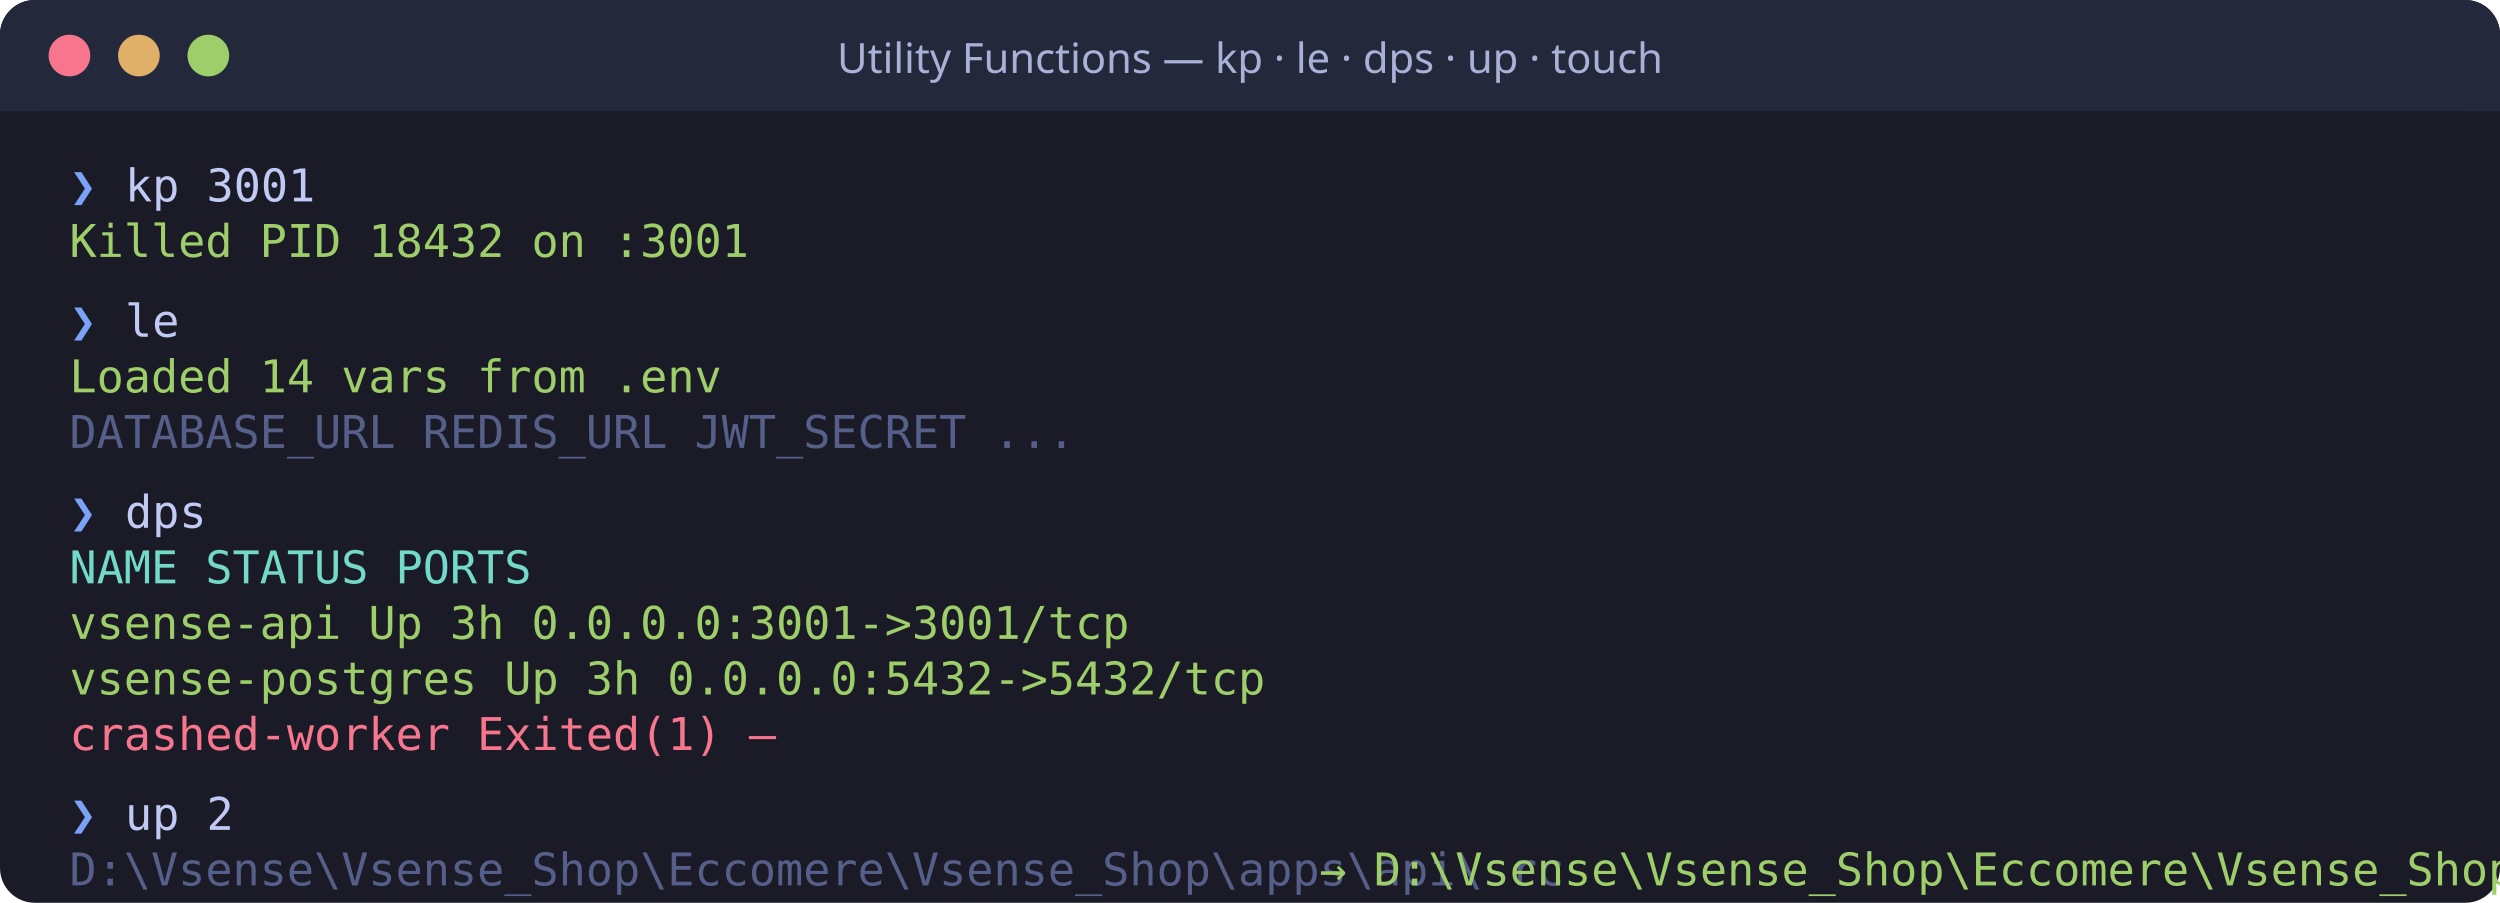
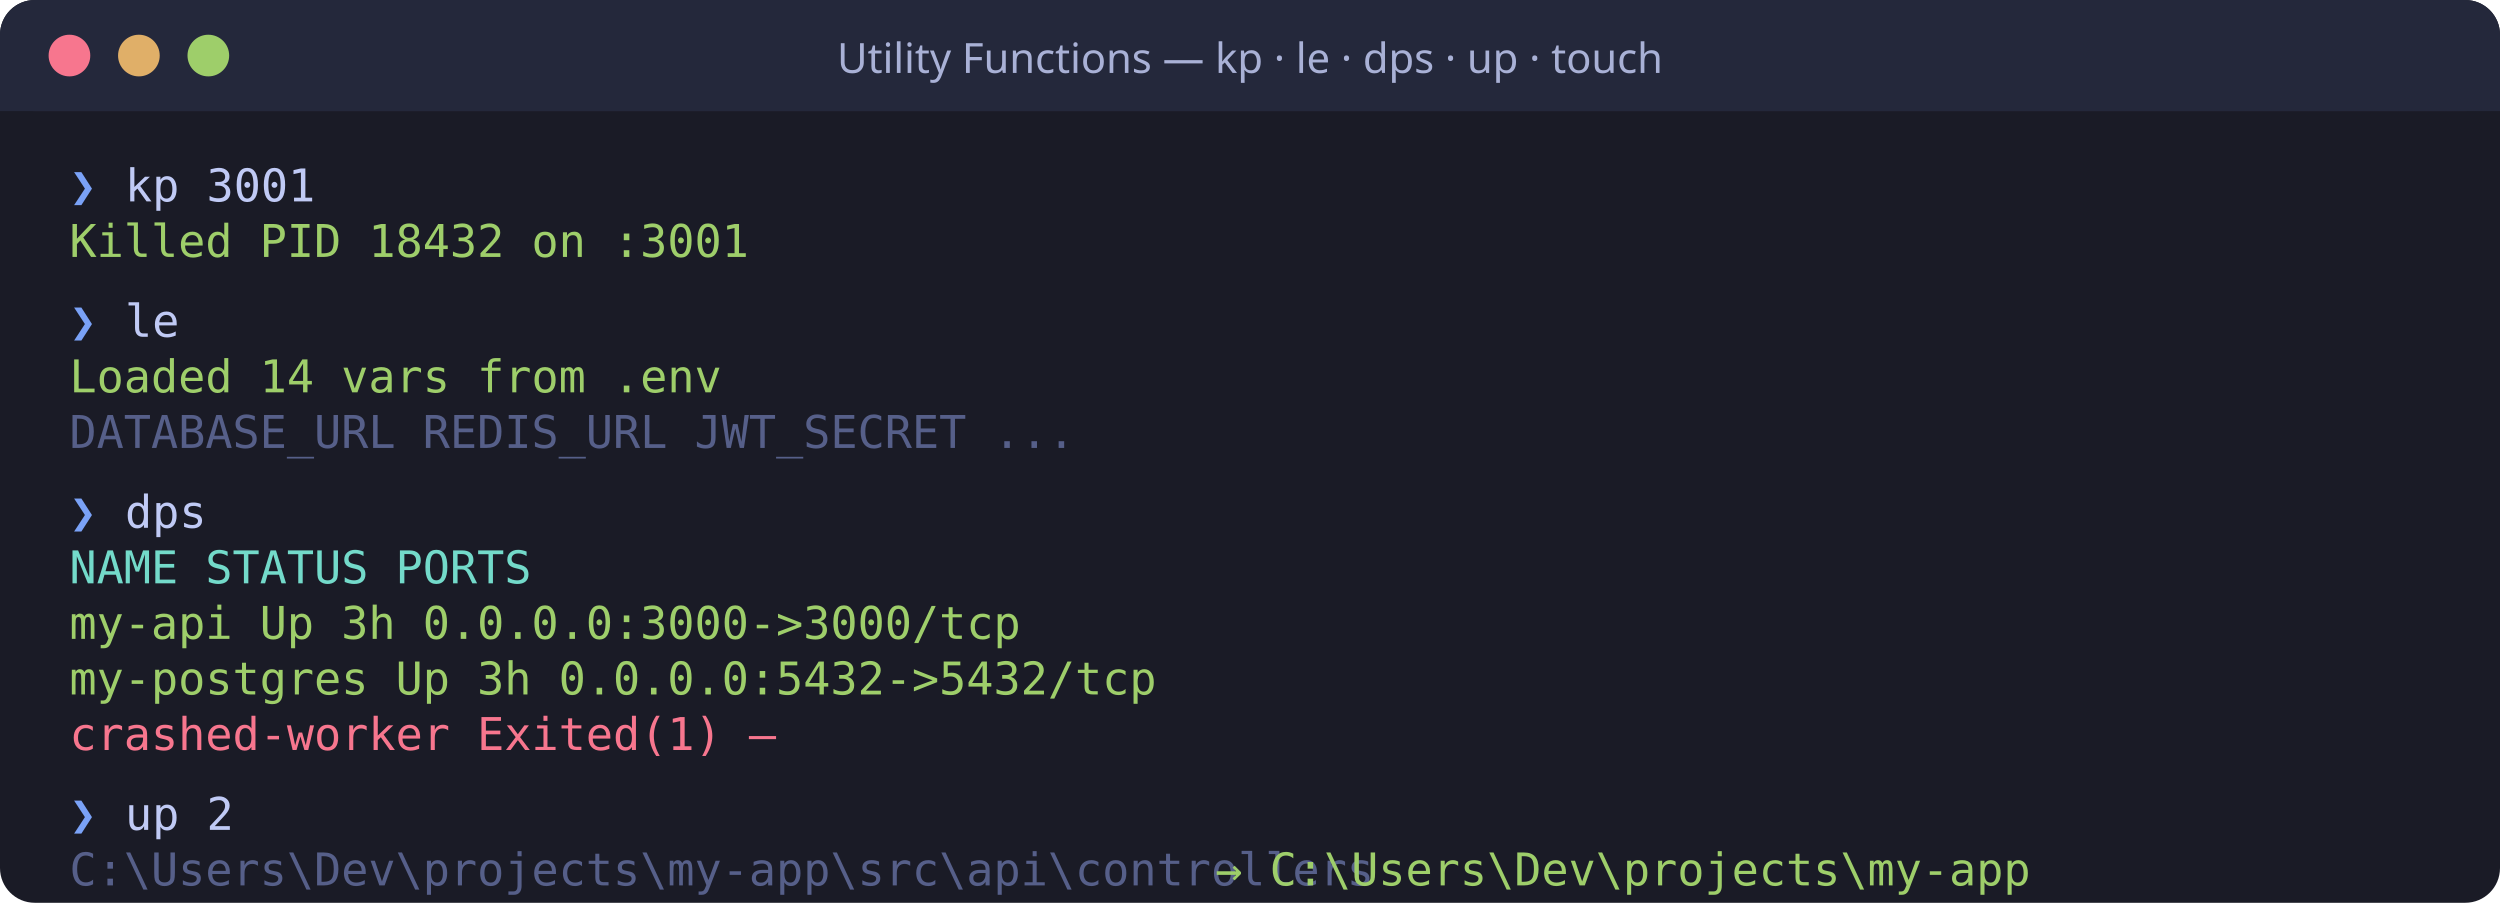
<svg xmlns="http://www.w3.org/2000/svg" viewBox="0 0 720 260" width="720" height="260">
  <defs>
    <style>
      .bg   { fill: #1a1b26; }
      .chrome { fill: #24283b; }
      .dot-r  { fill: #f7768e; }
      .dot-y  { fill: #e0af68; }
      .dot-g  { fill: #9ece6a; }
      .prompt { fill: #7aa2f7; font: bold 13px 'Cascadia Code','Consolas',monospace; }
      .cmd    { fill: #c0caf5; font: 13px 'Cascadia Code','Consolas',monospace; }
      .ok     { fill: #9ece6a; font: 13px 'Cascadia Code','Consolas',monospace; }
      .err    { fill: #f7768e; font: 13px 'Cascadia Code','Consolas',monospace; }
      .dim    { fill: #565f89; font: 13px 'Cascadia Code','Consolas',monospace; }
      .cyan   { fill: #73daca; font: 13px 'Cascadia Code','Consolas',monospace; }
      .title  { fill: #a9b1d6; font: 12px 'Segoe UI',sans-serif; }

      .r1  { animation: show 0s 0.3s both; }
      .r2  { animation: show 0s 0.9s both; }
      .r3  { animation: show 0s 1.5s both; }
      .r4  { animation: show 0s 2.1s both; }
      .r5  { animation: show 0s 2.7s both; }
      .r6  { animation: show 0s 3.3s both; }
      .r7  { animation: show 0s 3.9s both; }
      .r8  { animation: show 0s 4.5s both; }
      .r9  { animation: show 0s 5.1s both; }
      .r10 { animation: show 0s 5.7s both; }
      .r11 { animation: show 0s 6.3s both; }
      .r12 { animation: show 0s 6.9s both; }

      @keyframes show { from{opacity:0} to{opacity:1} }
    </style>
  </defs>
  <rect width="720" height="260" rx="10" class="bg" />
  <rect width="720" height="32" rx="10" class="chrome" />
  <rect y="22" width="720" height="10" class="chrome" />
  <circle cx="20" cy="16" r="6" class="dot-r" />
  <circle cx="40" cy="16" r="6" class="dot-y" />
  <circle cx="60" cy="16" r="6" class="dot-g" />
  <text x="360" y="21" text-anchor="middle" class="title">Utility Functions — kp · le · dps · up · touch</text>
  <text x="20" y="58" class="prompt r1">❯</text>
  <text x="36" y="58" class="cmd r1">kp 3001</text>
  <text x="20" y="74" class="ok r2">Killed PID 18432 on :3001</text>
  <text x="20" y="97" class="prompt r3">❯</text>
  <text x="36" y="97" class="cmd r3">le</text>
  <text x="20" y="113" class="ok r4">Loaded 14 vars from .env</text>
  <text x="20" y="129" class="dim r4">  DATABASE_URL  REDIS_URL  JWT_SECRET  ...</text>
  <text x="20" y="152" class="prompt r5">❯</text>
  <text x="36" y="152" class="cmd r5">dps</text>
  <text x="20" y="168" class="cyan r6">NAME              STATUS     PORTS</text>
-   <text x="20" y="184" class="ok r7">vsense-api        Up 3h      0.0.0.0:3001-&gt;3001/tcp</text>
-   <text x="20" y="200" class="ok r8">vsense-postgres   Up 3h      0.0.0.0:5432-&gt;5432/tcp</text>
+   <text x="20" y="184" class="ok r7">my-api            Up 3h      0.0.0.0:3000-&gt;3000/tcp</text>
+   <text x="20" y="200" class="ok r8">my-postgres       Up 3h      0.0.0.0:5432-&gt;5432/tcp</text>
  <text x="20" y="216" class="err r9">crashed-worker    Exited(1)  —</text>
  <text x="20" y="239" class="prompt r10">❯</text>
  <text x="36" y="239" class="cmd r10">up 2</text>
-   <text x="20" y="255" class="dim r11">D:\Vsense\Vsense_Shop\Eccomere\Vsense_Shop\apps\api\src</text>
-   <text x="20" y="255" class="ok r12" dx="360"> → D:\Vsense\Vsense_Shop\Eccomere\Vsense_Shop</text>
+   <text x="20" y="255" class="dim r11">C:\Users\Dev\projects\my-app\src\api\controllers</text>
+   <text x="20" y="255" class="ok r12" dx="330"> → C:\Users\Dev\projects\my-app</text>
</svg>
